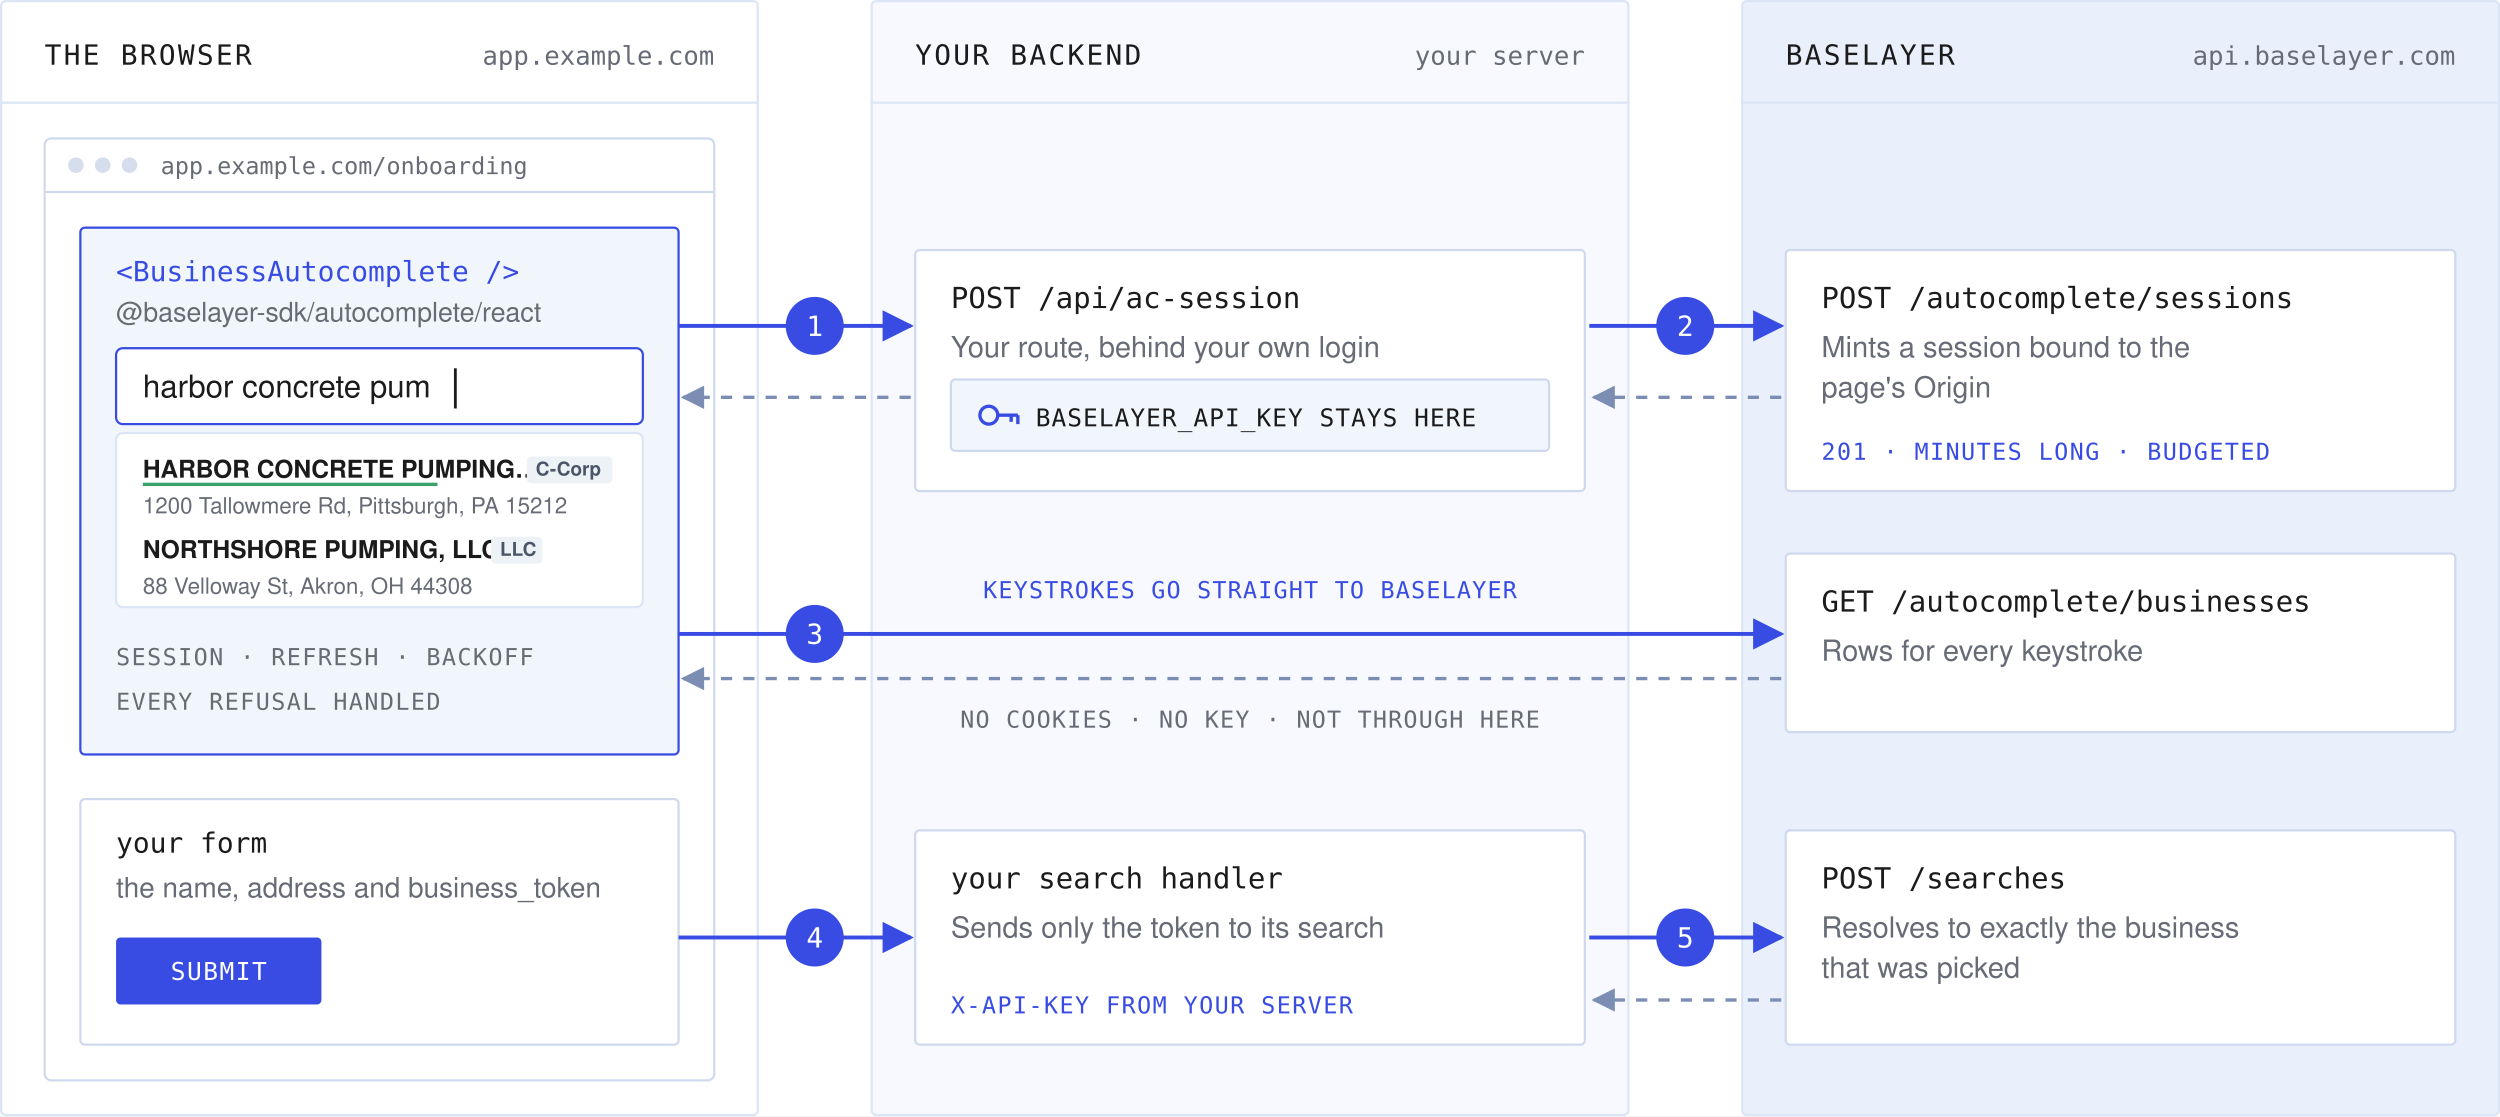
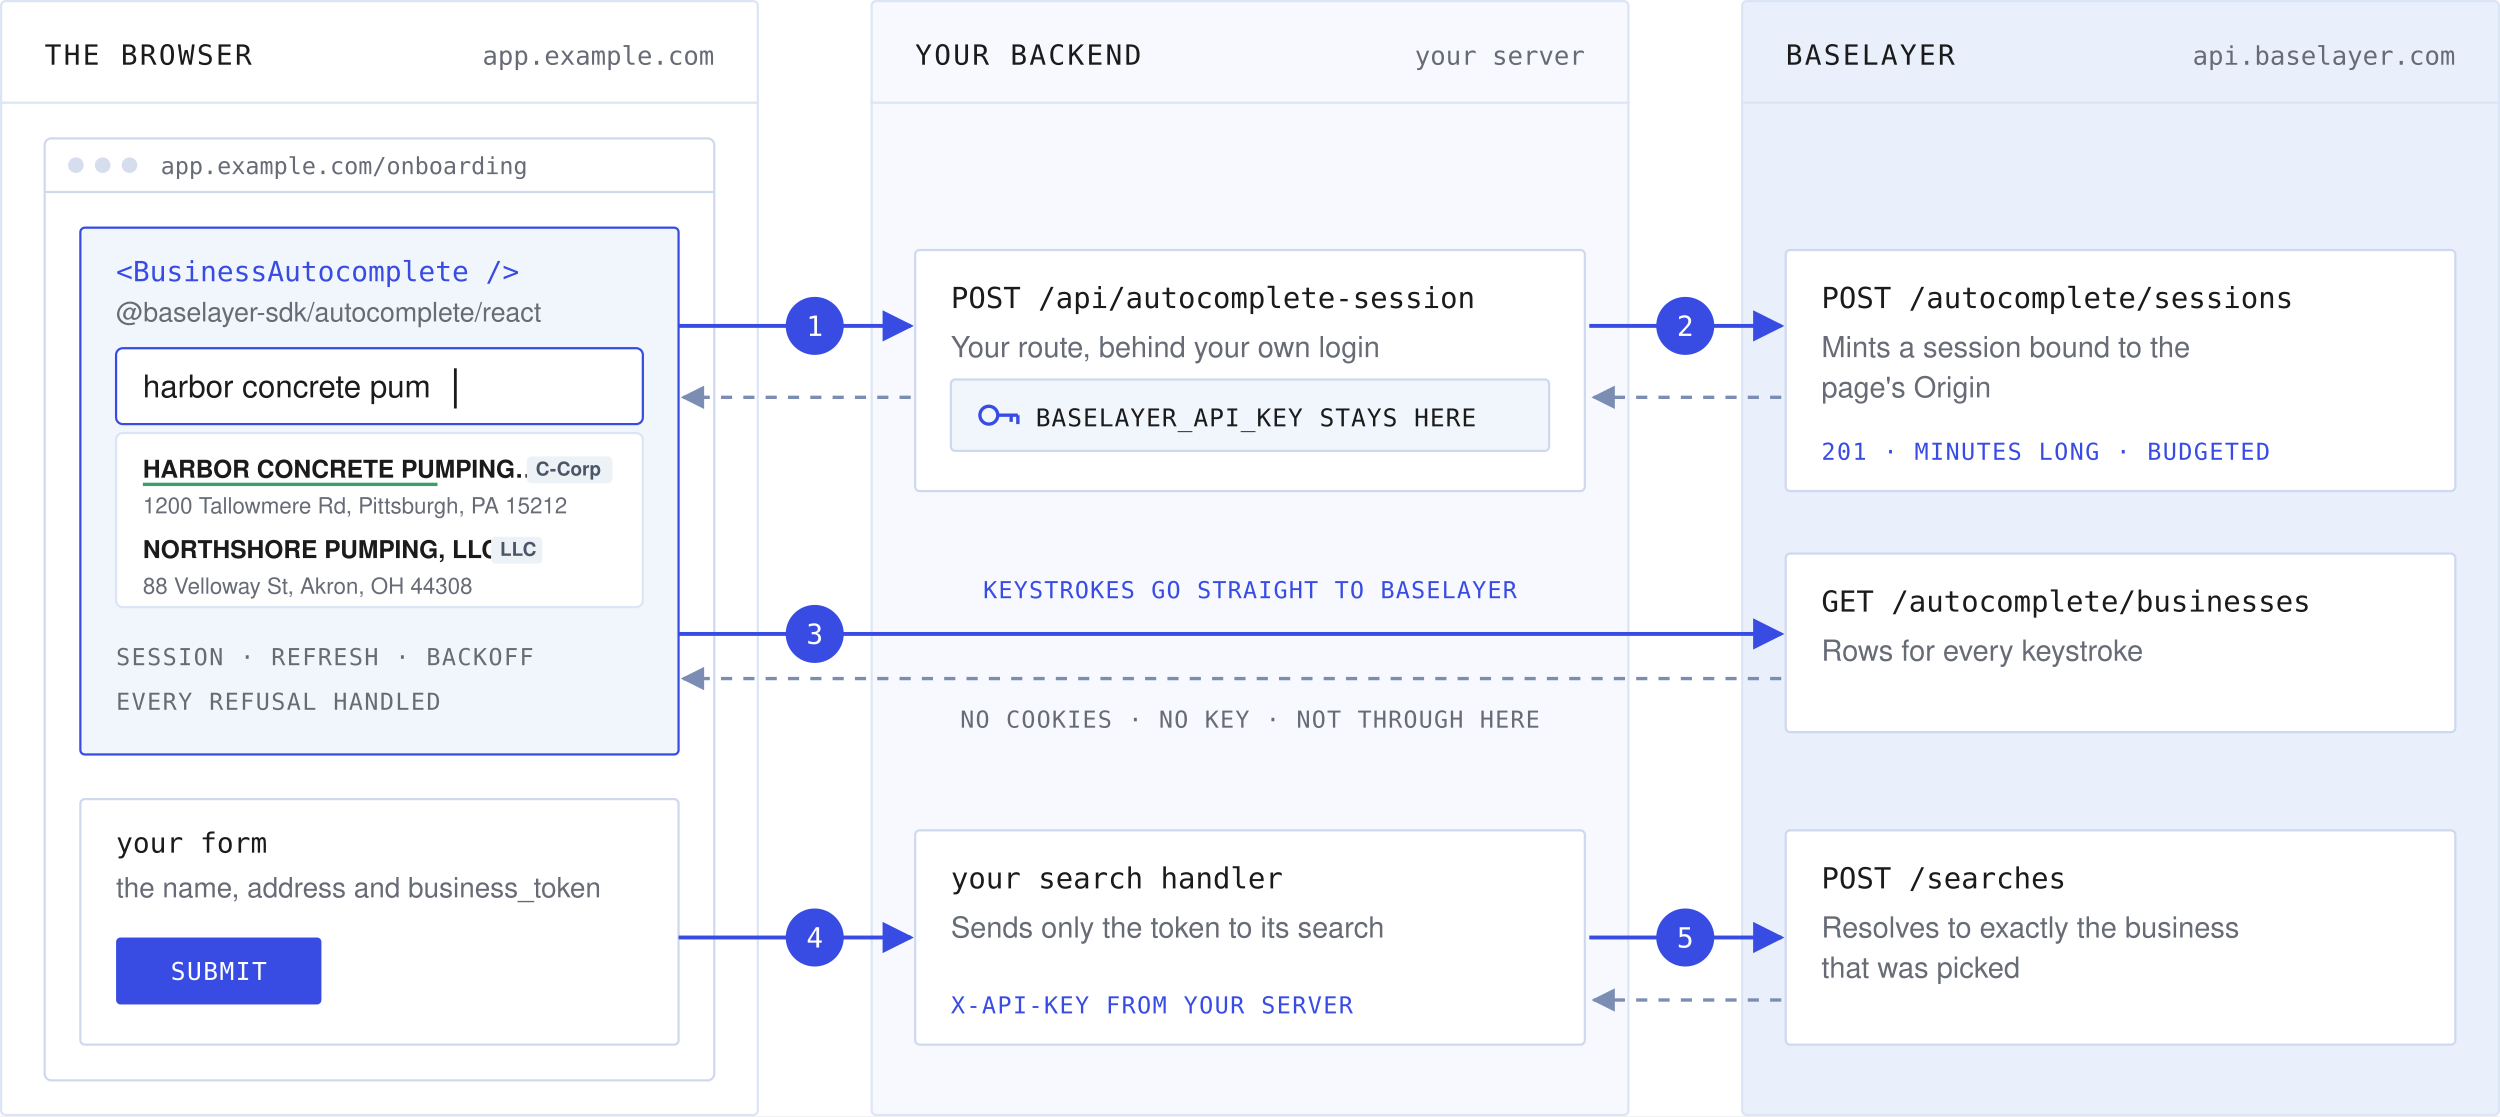
<svg xmlns="http://www.w3.org/2000/svg" width="1120" height="500" viewBox="0 0 1120 500" role="img" aria-labelledby="arch-title arch-desc">
  <rect width="100%" height="100%" fill="#ffffff" />
  <defs>
    <marker id="arch-head" viewBox="0 0 10 10" refX="9" refY="5" markerWidth="8" markerHeight="8" orient="auto-start-reverse">
      <path d="M0 0 L10 5 L0 10 z" fill="#384ce3" />
    </marker>
    <marker id="arch-head-return" viewBox="0 0 10 10" refX="9" refY="5" markerWidth="7" markerHeight="7" orient="auto-start-reverse">
      <path d="M0 0 L10 5 L0 10 z" fill="#7b8db3" />
    </marker>
  </defs>
  <g>
    <rect x="0.5" y="0.5" width="339" height="499" rx="2" fill="#ffffff" stroke="#dce5f5" />
    <line x1="0" y1="46" x2="340" y2="46" stroke="#dce5f5" />
    <text x="20" y="29" font-family="ui-monospace, SFMono-Regular, &quot;SF Mono&quot;, Menlo, Consolas, monospace" font-size="12.5" letter-spacing="0.08em" fill="#1c1b1c">THE BROWSER</text>
    <text x="320" y="29" text-anchor="end" font-family="ui-monospace, SFMono-Regular, &quot;SF Mono&quot;, Menlo, Consolas, monospace" font-size="11.5" fill="#676b76">app.example.com</text>
  </g>
  <g>
    <rect x="390.5" y="0.5" width="339" height="499" rx="2" fill="#f7f9fe" stroke="#dce5f5" />
    <line x1="390" y1="46" x2="730" y2="46" stroke="#dce5f5" />
    <text x="410" y="29" font-family="ui-monospace, SFMono-Regular, &quot;SF Mono&quot;, Menlo, Consolas, monospace" font-size="12.5" letter-spacing="0.08em" fill="#1c1b1c">YOUR BACKEND</text>
    <text x="710" y="29" text-anchor="end" font-family="ui-monospace, SFMono-Regular, &quot;SF Mono&quot;, Menlo, Consolas, monospace" font-size="11.5" fill="#676b76">your server</text>
  </g>
  <g>
    <rect x="780.5" y="0.5" width="339" height="499" rx="2" fill="#e9f0fc" stroke="#dce5f5" />
    <line x1="780" y1="46" x2="1120" y2="46" stroke="#dce5f5" />
    <text x="800" y="29" font-family="ui-monospace, SFMono-Regular, &quot;SF Mono&quot;, Menlo, Consolas, monospace" font-size="12.5" letter-spacing="0.08em" fill="#1c1b1c">BASELAYER</text>
    <text x="1100" y="29" text-anchor="end" font-family="ui-monospace, SFMono-Regular, &quot;SF Mono&quot;, Menlo, Consolas, monospace" font-size="11.5" fill="#676b76">api.baselayer.com</text>
  </g>
  <rect x="20" y="62" width="300" height="422" rx="3" fill="#ffffff" stroke="#cfd9ee" />
  <line x1="20" y1="86" x2="320" y2="86" stroke="#cfd9ee" />
  <circle cx="34" cy="74" r="3.5" fill="#d6deee" />
  <circle cx="46" cy="74" r="3.5" fill="#d6deee" />
  <circle cx="58" cy="74" r="3.5" fill="#d6deee" />
  <text x="72" y="78" font-family="ui-monospace, SFMono-Regular, &quot;SF Mono&quot;, Menlo, Consolas, monospace" font-size="10.5" fill="#676b76">app.example.com/onboarding</text>
  <rect x="36" y="102" width="268" height="236" rx="2" fill="#f1f6fd" stroke="#384ce3" />
  <text x="52" y="126" font-family="ui-monospace, SFMono-Regular, &quot;SF Mono&quot;, Menlo, Consolas, monospace" font-size="12.5" fill="#384ce3">&lt;BusinessAutocomplete /&gt;</text>
  <text x="52" y="144" font-family="-apple-system, BlinkMacSystemFont, &quot;Segoe UI&quot;, Helvetica, Arial, sans-serif" font-size="12" fill="#676b76">@baselayer-sdk/autocomplete/react</text>
  <rect x="52" y="156" width="236" height="34" rx="3" fill="#ffffff" stroke="#384ce3" />
  <text x="64" y="178" font-family="-apple-system, BlinkMacSystemFont, &quot;Segoe UI&quot;, Helvetica, Arial, sans-serif" font-size="14" fill="#1c1b1c">harbor concrete pum</text>
  <line x1="204" y1="165" x2="204" y2="183" stroke="#1c1b1c" stroke-width="1.25" />
  <rect x="52" y="194" width="236" height="78" rx="3" fill="#ffffff" stroke="#dce5f5" />
  <text x="64" y="214" font-family="-apple-system, BlinkMacSystemFont, &quot;Segoe UI&quot;, Helvetica, Arial, sans-serif" font-size="11" font-weight="600" fill="#1c1b1c" textLength="166.6" lengthAdjust="spacingAndGlyphs">HARBOR CONCRETE PUMPING…</text>
  <line x1="64" y1="217" x2="196" y2="217" stroke="#38a169" stroke-width="1.5" />
  <g>
    <rect x="236" y="204.5" width="38.4" height="12" rx="2" fill="#edf2f7" />
    <text x="240" y="213" textLength="30.4" lengthAdjust="spacingAndGlyphs" font-family="-apple-system, BlinkMacSystemFont, &quot;Segoe UI&quot;, Helvetica, Arial, sans-serif" font-size="8.5" font-weight="600" fill="#4a5568">C-Corp</text>
  </g>
  <text x="64" y="230" font-family="-apple-system, BlinkMacSystemFont, &quot;Segoe UI&quot;, Helvetica, Arial, sans-serif" font-size="10" fill="#676b76">1200 Tallowmere Rd, Pittsburgh, PA 15212</text>
  <text x="64" y="250" font-family="-apple-system, BlinkMacSystemFont, &quot;Segoe UI&quot;, Helvetica, Arial, sans-serif" font-size="11" font-weight="600" fill="#1c1b1c" textLength="150.9" lengthAdjust="spacingAndGlyphs">NORTHSHORE PUMPING, LLC</text>
  <g>
    <rect x="220" y="240.5" width="23" height="12" rx="2" fill="#edf2f7" />
    <text x="224" y="249" textLength="15" lengthAdjust="spacingAndGlyphs" font-family="-apple-system, BlinkMacSystemFont, &quot;Segoe UI&quot;, Helvetica, Arial, sans-serif" font-size="8.5" font-weight="600" fill="#4a5568">LLC</text>
  </g>
  <text x="64" y="266" font-family="-apple-system, BlinkMacSystemFont, &quot;Segoe UI&quot;, Helvetica, Arial, sans-serif" font-size="10" fill="#676b76">88 Velloway St, Akron, OH 44308</text>
  <text x="52" y="298" font-family="ui-monospace, SFMono-Regular, &quot;SF Mono&quot;, Menlo, Consolas, monospace" font-size="10.5" letter-spacing="0.06em" fill="#676b76">SESSION · REFRESH · BACKOFF</text>
  <text x="52" y="318" font-family="ui-monospace, SFMono-Regular, &quot;SF Mono&quot;, Menlo, Consolas, monospace" font-size="10.5" letter-spacing="0.06em" fill="#676b76">EVERY REFUSAL HANDLED</text>
  <rect x="36" y="358" width="268" height="110" rx="2" fill="#ffffff" stroke="#cfd9ee" />
  <text x="52" y="382" font-family="ui-monospace, SFMono-Regular, &quot;SF Mono&quot;, Menlo, Consolas, monospace" font-size="12.5" fill="#1c1b1c">your form</text>
  <text x="52" y="402" font-family="-apple-system, BlinkMacSystemFont, &quot;Segoe UI&quot;, Helvetica, Arial, sans-serif" font-size="12.5" fill="#676b76">the name, address and business_token</text>
  <rect x="52" y="420" width="92" height="30" rx="2" fill="#384ce3" />
  <text x="98" y="439" text-anchor="middle" font-family="ui-monospace, SFMono-Regular, &quot;SF Mono&quot;, Menlo, Consolas, monospace" font-size="11" letter-spacing="0.06em" fill="#ffffff">SUBMIT</text>
  <g>
    <rect x="410" y="112" width="300" height="108" rx="2" fill="#ffffff" stroke="#cfd9ee" />
-     <text x="426" y="138" font-family="ui-monospace, SFMono-Regular, &quot;SF Mono&quot;, Menlo, Consolas, monospace" font-size="13" fill="#1c1b1c">POST /api/ac-session</text>
+     <text x="426" y="138" font-family="ui-monospace, SFMono-Regular, &quot;SF Mono&quot;, Menlo, Consolas, monospace" font-size="13" fill="#1c1b1c">POST /api/autocomplete-session</text>
    <text x="426" y="160" font-family="-apple-system, BlinkMacSystemFont, &quot;Segoe UI&quot;, Helvetica, Arial, sans-serif" font-size="13" fill="#676b76">Your route, behind your own login</text>
  </g>
  <rect x="426" y="170" width="268" height="32" rx="2" fill="#f1f6fd" stroke="#cfd9ee" />
  <g transform="translate(438 178)" stroke="#384ce3" stroke-width="1.5" fill="none">
    <circle cx="5" cy="8" r="4" />
    <path d="M9 8 H18 M15 8 V11 M18 8 V12" />
  </g>
  <text x="464" y="191" font-family="ui-monospace, SFMono-Regular, &quot;SF Mono&quot;, Menlo, Consolas, monospace" font-size="11" letter-spacing="0.04em" fill="#1c1b1c">BASELAYER_API_KEY STAYS HERE</text>
  <text x="560" y="268" text-anchor="middle" font-family="ui-monospace, SFMono-Regular, &quot;SF Mono&quot;, Menlo, Consolas, monospace" font-size="10.5" letter-spacing="0.05em" fill="#384ce3">KEYSTROKES GO STRAIGHT TO BASELAYER</text>
  <text x="560" y="326" text-anchor="middle" font-family="ui-monospace, SFMono-Regular, &quot;SF Mono&quot;, Menlo, Consolas, monospace" font-size="10.5" letter-spacing="0.05em" fill="#676b76">NO COOKIES · NO KEY · NOT THROUGH HERE</text>
  <g>
    <rect x="410" y="372" width="300" height="96" rx="2" fill="#ffffff" stroke="#cfd9ee" />
    <text x="426" y="398" font-family="ui-monospace, SFMono-Regular, &quot;SF Mono&quot;, Menlo, Consolas, monospace" font-size="13" fill="#1c1b1c">your search handler</text>
    <text x="426" y="420" font-family="-apple-system, BlinkMacSystemFont, &quot;Segoe UI&quot;, Helvetica, Arial, sans-serif" font-size="13" fill="#676b76">Sends only the token to its search</text>
    <text x="426" y="454" font-family="ui-monospace, SFMono-Regular, &quot;SF Mono&quot;, Menlo, Consolas, monospace" font-size="10.5" letter-spacing="0.06em" fill="#384ce3">X-API-KEY FROM YOUR SERVER</text>
  </g>
  <g>
    <rect x="800" y="112" width="300" height="108" rx="2" fill="#ffffff" stroke="#cfd9ee" />
    <text x="816" y="138" font-family="ui-monospace, SFMono-Regular, &quot;SF Mono&quot;, Menlo, Consolas, monospace" font-size="13" fill="#1c1b1c">POST /autocomplete/sessions</text>
    <text x="816" y="160" font-family="-apple-system, BlinkMacSystemFont, &quot;Segoe UI&quot;, Helvetica, Arial, sans-serif" font-size="13" fill="#676b76">Mints a session bound to the</text>
    <text x="816" y="178" font-family="-apple-system, BlinkMacSystemFont, &quot;Segoe UI&quot;, Helvetica, Arial, sans-serif" font-size="13" fill="#676b76">page's Origin</text>
    <text x="816" y="206" font-family="ui-monospace, SFMono-Regular, &quot;SF Mono&quot;, Menlo, Consolas, monospace" font-size="10.5" letter-spacing="0.06em" fill="#384ce3">201 · MINUTES LONG · BUDGETED</text>
  </g>
  <g>
    <rect x="800" y="248" width="300" height="80" rx="2" fill="#ffffff" stroke="#cfd9ee" />
    <text x="816" y="274" font-family="ui-monospace, SFMono-Regular, &quot;SF Mono&quot;, Menlo, Consolas, monospace" font-size="13" fill="#1c1b1c">GET /autocomplete/businesses</text>
    <text x="816" y="296" font-family="-apple-system, BlinkMacSystemFont, &quot;Segoe UI&quot;, Helvetica, Arial, sans-serif" font-size="13" fill="#676b76">Rows for every keystroke</text>
  </g>
  <g>
    <rect x="800" y="372" width="300" height="96" rx="2" fill="#ffffff" stroke="#cfd9ee" />
    <text x="816" y="398" font-family="ui-monospace, SFMono-Regular, &quot;SF Mono&quot;, Menlo, Consolas, monospace" font-size="13" fill="#1c1b1c">POST /searches</text>
    <text x="816" y="420" font-family="-apple-system, BlinkMacSystemFont, &quot;Segoe UI&quot;, Helvetica, Arial, sans-serif" font-size="13" fill="#676b76">Resolves to exactly the business</text>
    <text x="816" y="438" font-family="-apple-system, BlinkMacSystemFont, &quot;Segoe UI&quot;, Helvetica, Arial, sans-serif" font-size="13" fill="#676b76">that was picked</text>
  </g>
  <line x1="304" y1="146" x2="408" y2="146" stroke="#384ce3" stroke-width="1.75" marker-end="url(#arch-head)" />
  <line x1="408" y1="178" x2="306" y2="178" stroke="#7b8db3" stroke-width="1.5" stroke-dasharray="5 5" marker-end="url(#arch-head-return)" />
  <g>
    <circle cx="365" cy="146" r="13" fill="#384ce3" />
    <text x="365" y="150.5" text-anchor="middle" font-family="ui-monospace, SFMono-Regular, &quot;SF Mono&quot;, Menlo, Consolas, monospace" font-size="12.5" fill="#ffffff">1</text>
  </g>
  <line x1="712" y1="146" x2="798" y2="146" stroke="#384ce3" stroke-width="1.75" marker-end="url(#arch-head)" />
  <line x1="798" y1="178" x2="714" y2="178" stroke="#7b8db3" stroke-width="1.5" stroke-dasharray="5 5" marker-end="url(#arch-head-return)" />
  <g>
    <circle cx="755" cy="146" r="13" fill="#384ce3" />
    <text x="755" y="150.5" text-anchor="middle" font-family="ui-monospace, SFMono-Regular, &quot;SF Mono&quot;, Menlo, Consolas, monospace" font-size="12.5" fill="#ffffff">2</text>
  </g>
  <line x1="304" y1="284" x2="798" y2="284" stroke="#384ce3" stroke-width="1.75" marker-end="url(#arch-head)" />
  <line x1="798" y1="304" x2="306" y2="304" stroke="#7b8db3" stroke-width="1.5" stroke-dasharray="5 5" marker-end="url(#arch-head-return)" />
  <g>
    <circle cx="365" cy="284" r="13" fill="#384ce3" />
    <text x="365" y="288.5" text-anchor="middle" font-family="ui-monospace, SFMono-Regular, &quot;SF Mono&quot;, Menlo, Consolas, monospace" font-size="12.5" fill="#ffffff">3</text>
  </g>
  <line x1="304" y1="420" x2="408" y2="420" stroke="#384ce3" stroke-width="1.75" marker-end="url(#arch-head)" />
  <g>
    <circle cx="365" cy="420" r="13" fill="#384ce3" />
    <text x="365" y="424.5" text-anchor="middle" font-family="ui-monospace, SFMono-Regular, &quot;SF Mono&quot;, Menlo, Consolas, monospace" font-size="12.5" fill="#ffffff">4</text>
  </g>
  <line x1="712" y1="420" x2="798" y2="420" stroke="#384ce3" stroke-width="1.75" marker-end="url(#arch-head)" />
  <line x1="798" y1="448" x2="714" y2="448" stroke="#7b8db3" stroke-width="1.5" stroke-dasharray="5 5" marker-end="url(#arch-head-return)" />
  <g>
    <circle cx="755" cy="420" r="13" fill="#384ce3" />
    <text x="755" y="424.5" text-anchor="middle" font-family="ui-monospace, SFMono-Regular, &quot;SF Mono&quot;, Menlo, Consolas, monospace" font-size="12.5" fill="#ffffff">5</text>
  </g>
</svg>
